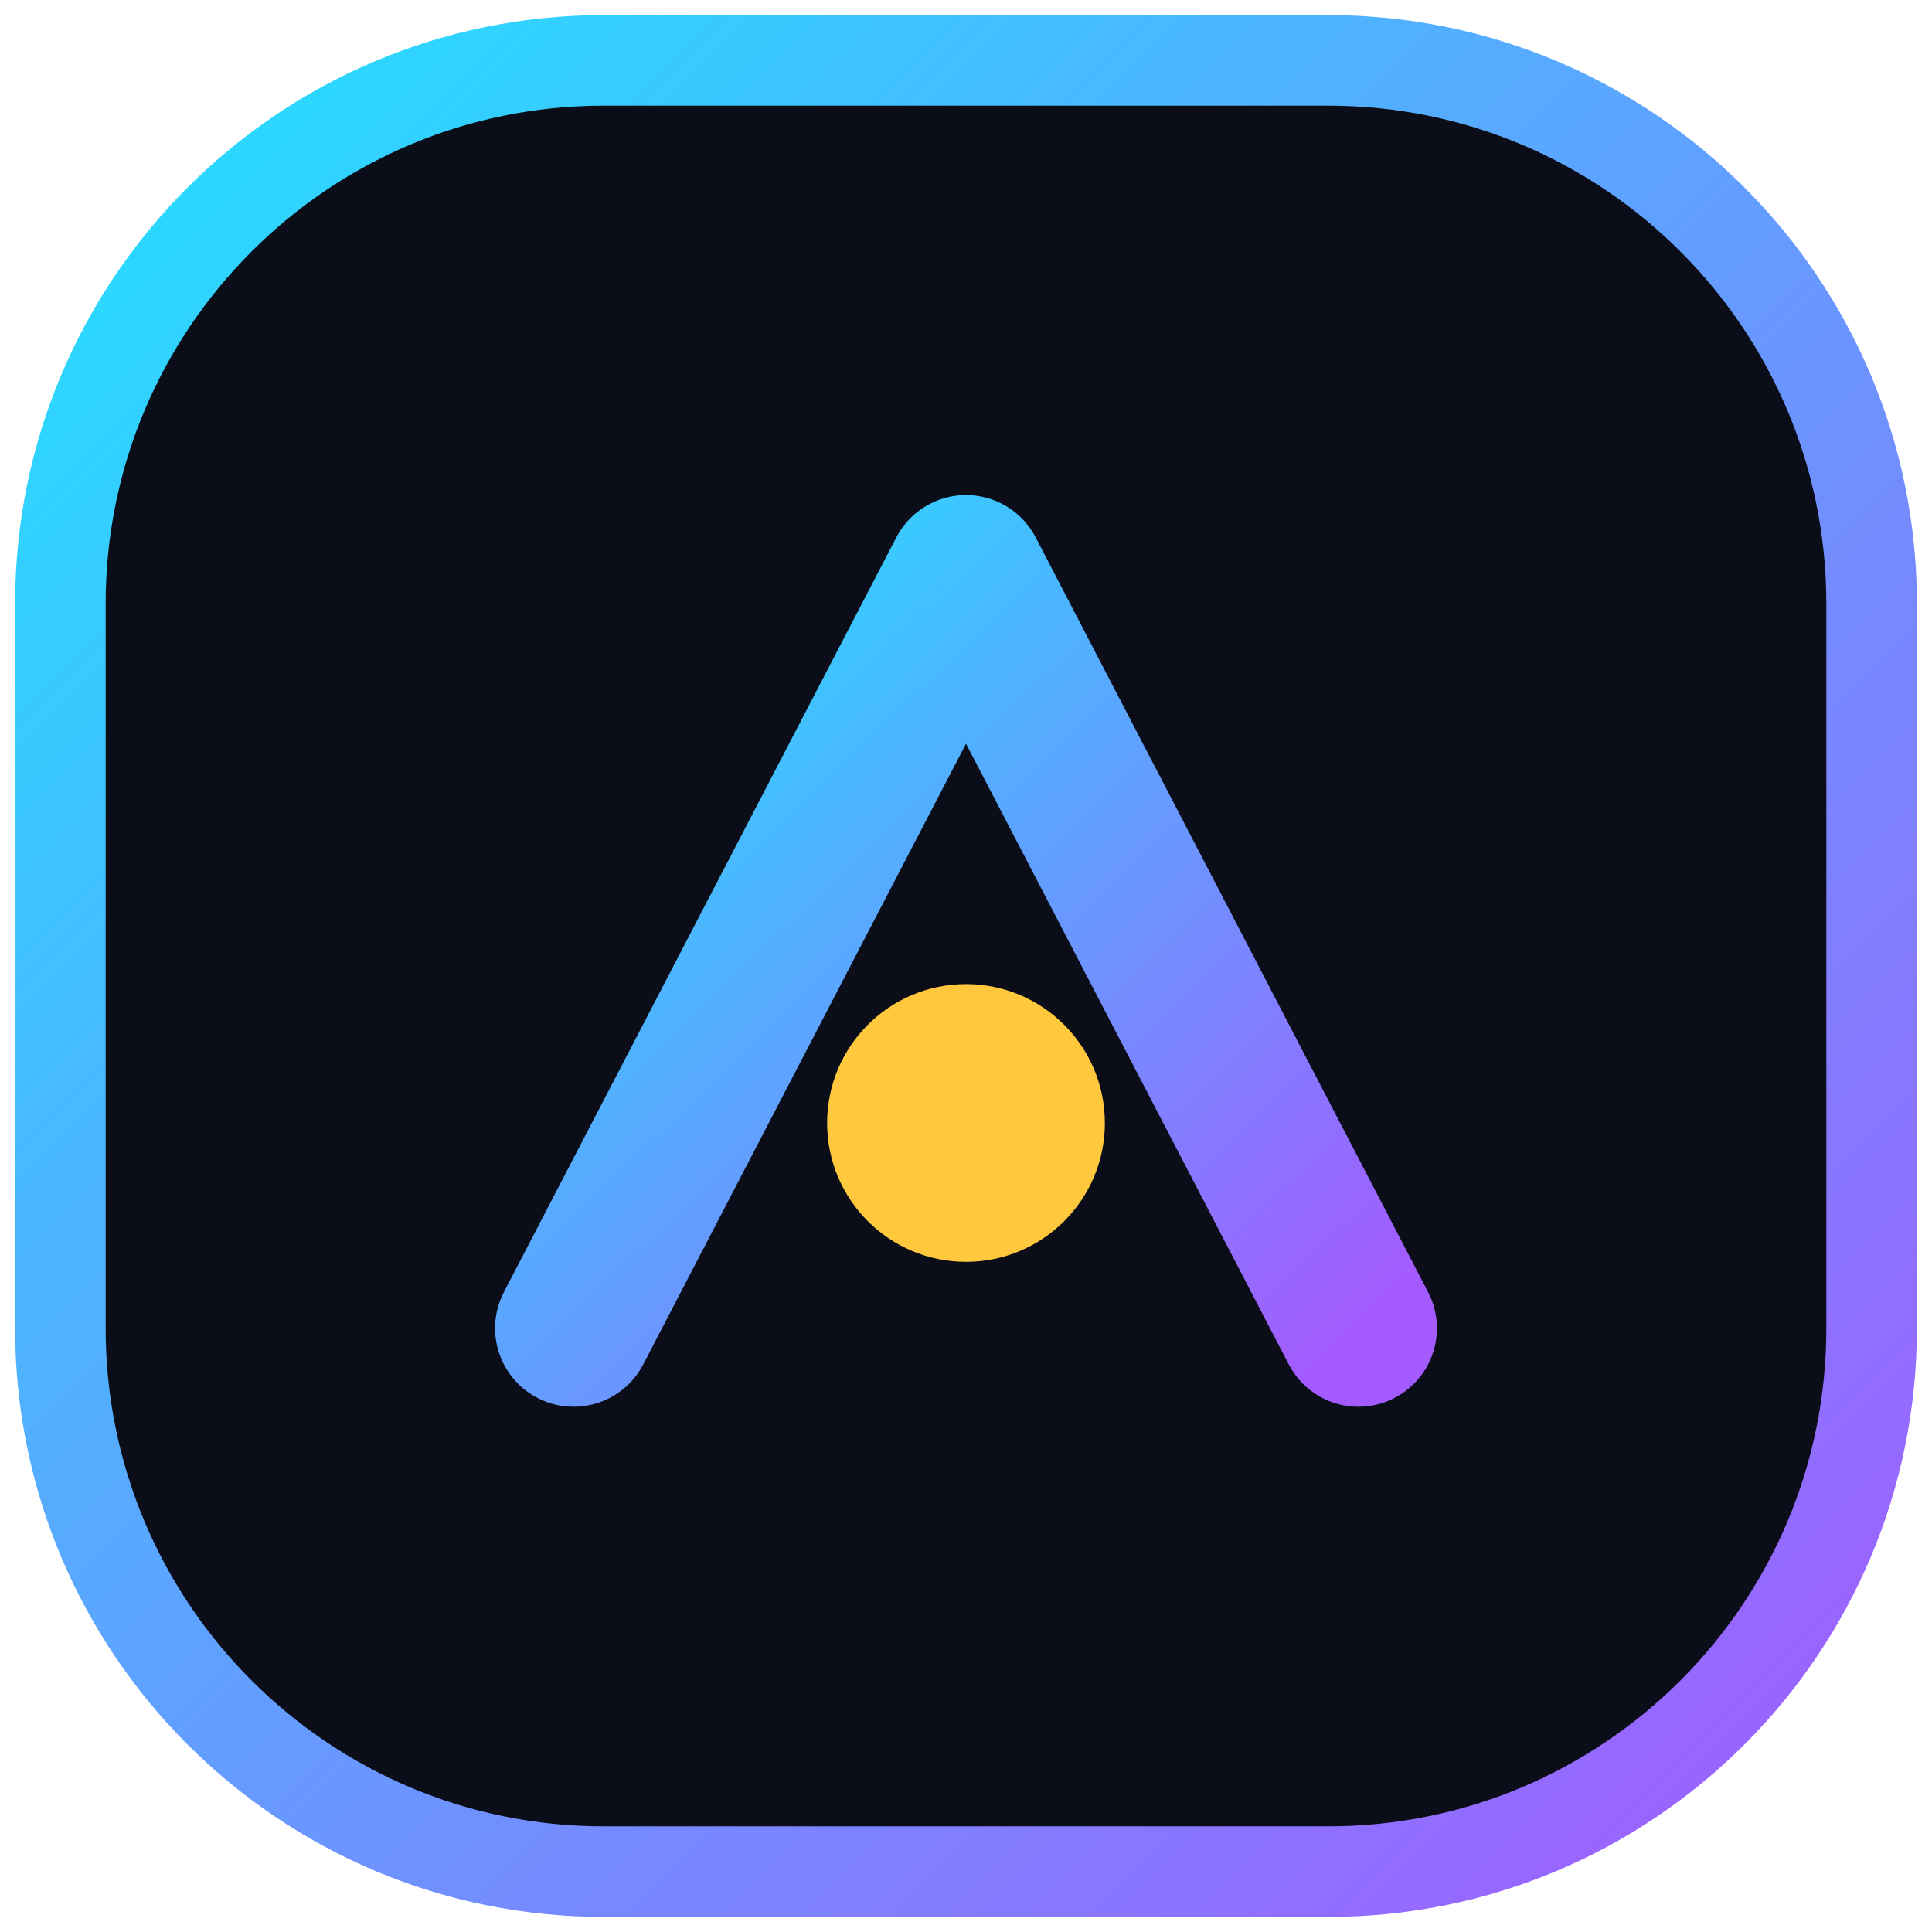
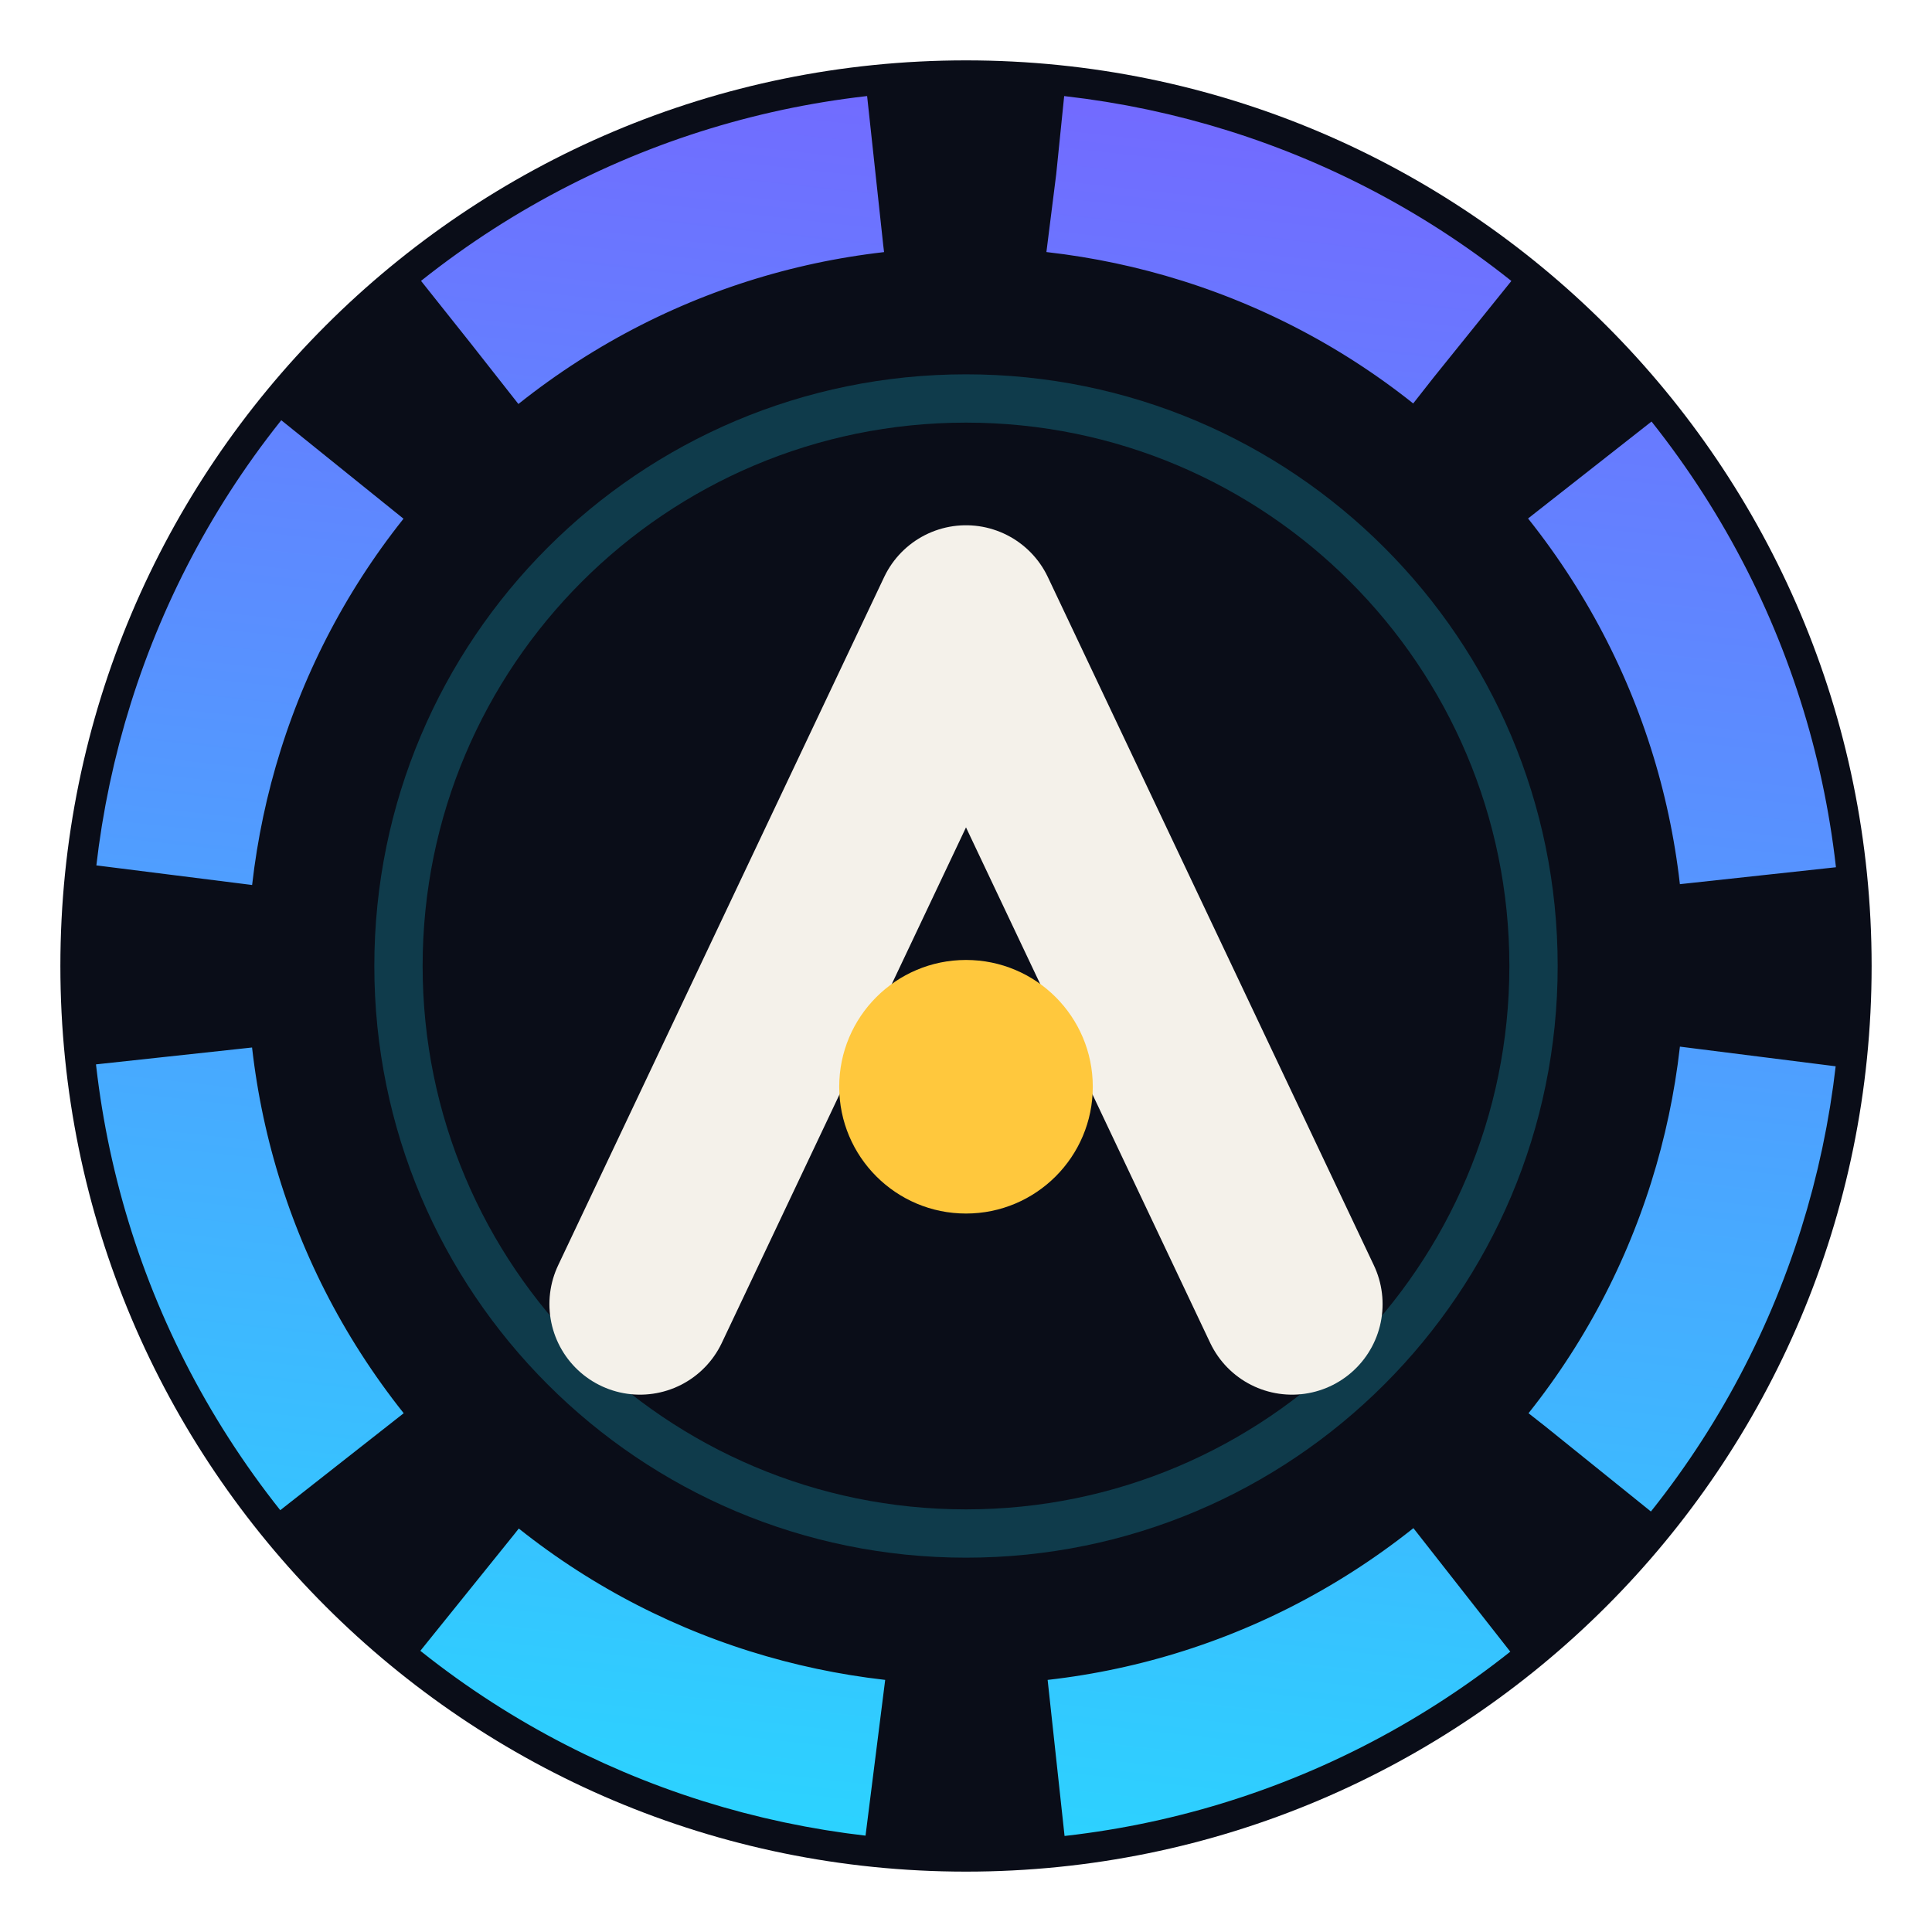
<svg xmlns="http://www.w3.org/2000/svg" viewBox="0 0 32 32">
  <defs>
-     <linearGradient id="g" x1="0" y1="0" x2="1" y2="1">
+     <linearGradient id="r" x1="0" y1="0" x2="1" y2="1">
      <stop offset="0" stop-color="#22e1ff" />
-       <stop offset="1" stop-color="#a35bff" />
+       <stop offset="1" stop-color="#7c5cff" />
    </linearGradient>
  </defs>
-   <rect x="1" y="1" width="30" height="30" rx="9" fill="#0b0e18" stroke="url(#g)" stroke-width="1.5" />
-   <path d="M9.5 22 16 9.5 22.5 22" fill="none" stroke="url(#g)" stroke-width="2.6" stroke-linecap="round" stroke-linejoin="round" />
-   <circle cx="16" cy="18.6" r="2.3" fill="#ffc83d" />
+   <circle cx="16" cy="16" r="15" fill="#0a0d18" />
+   <circle cx="16" cy="16" r="13.2" fill="none" stroke="url(#r)" stroke-width="2.6" stroke-dasharray="7.37 3" transform="rotate(-128.5 16 16)" />
+   <circle cx="16" cy="16" r="9.4" fill="none" stroke="#22e1ff" stroke-opacity="0.22" stroke-width="0.8" />
+   <path d="M10.6 21.6 16 10.2 21.4 21.6" fill="none" stroke="#f4f1ea" stroke-width="3" stroke-linecap="round" stroke-linejoin="round" />
+   <circle cx="16" cy="18" r="2.1" fill="#ffc83d" />
</svg>
